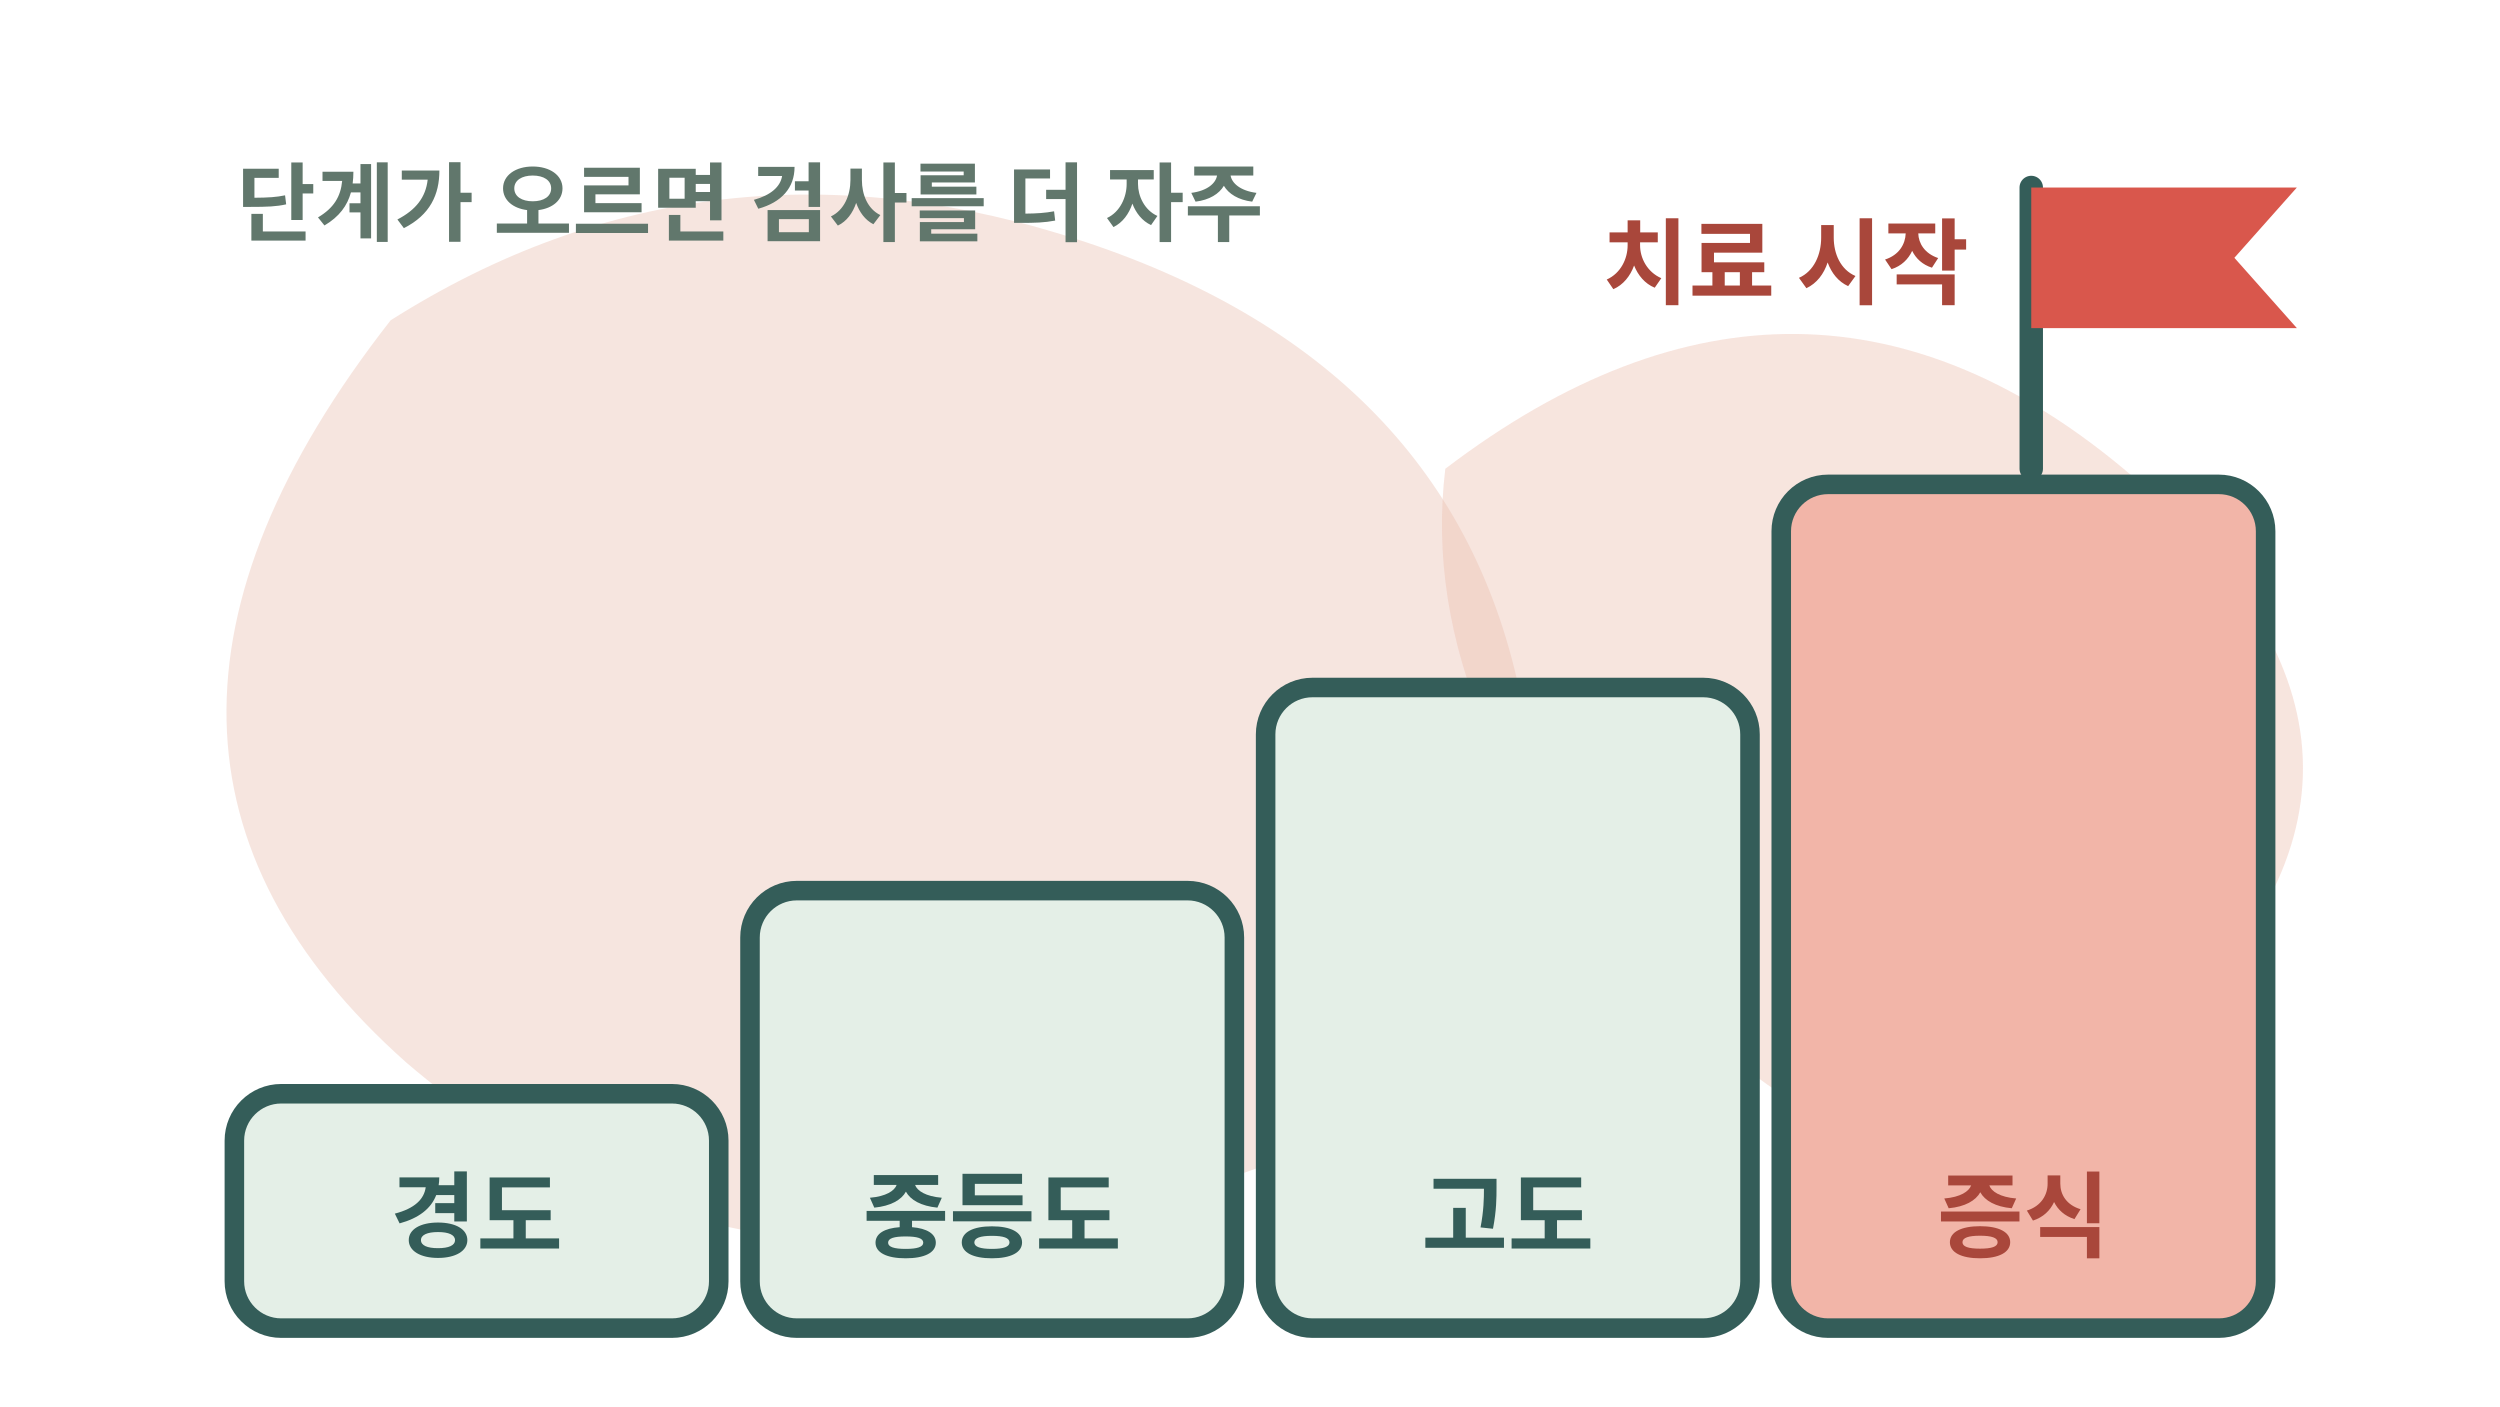
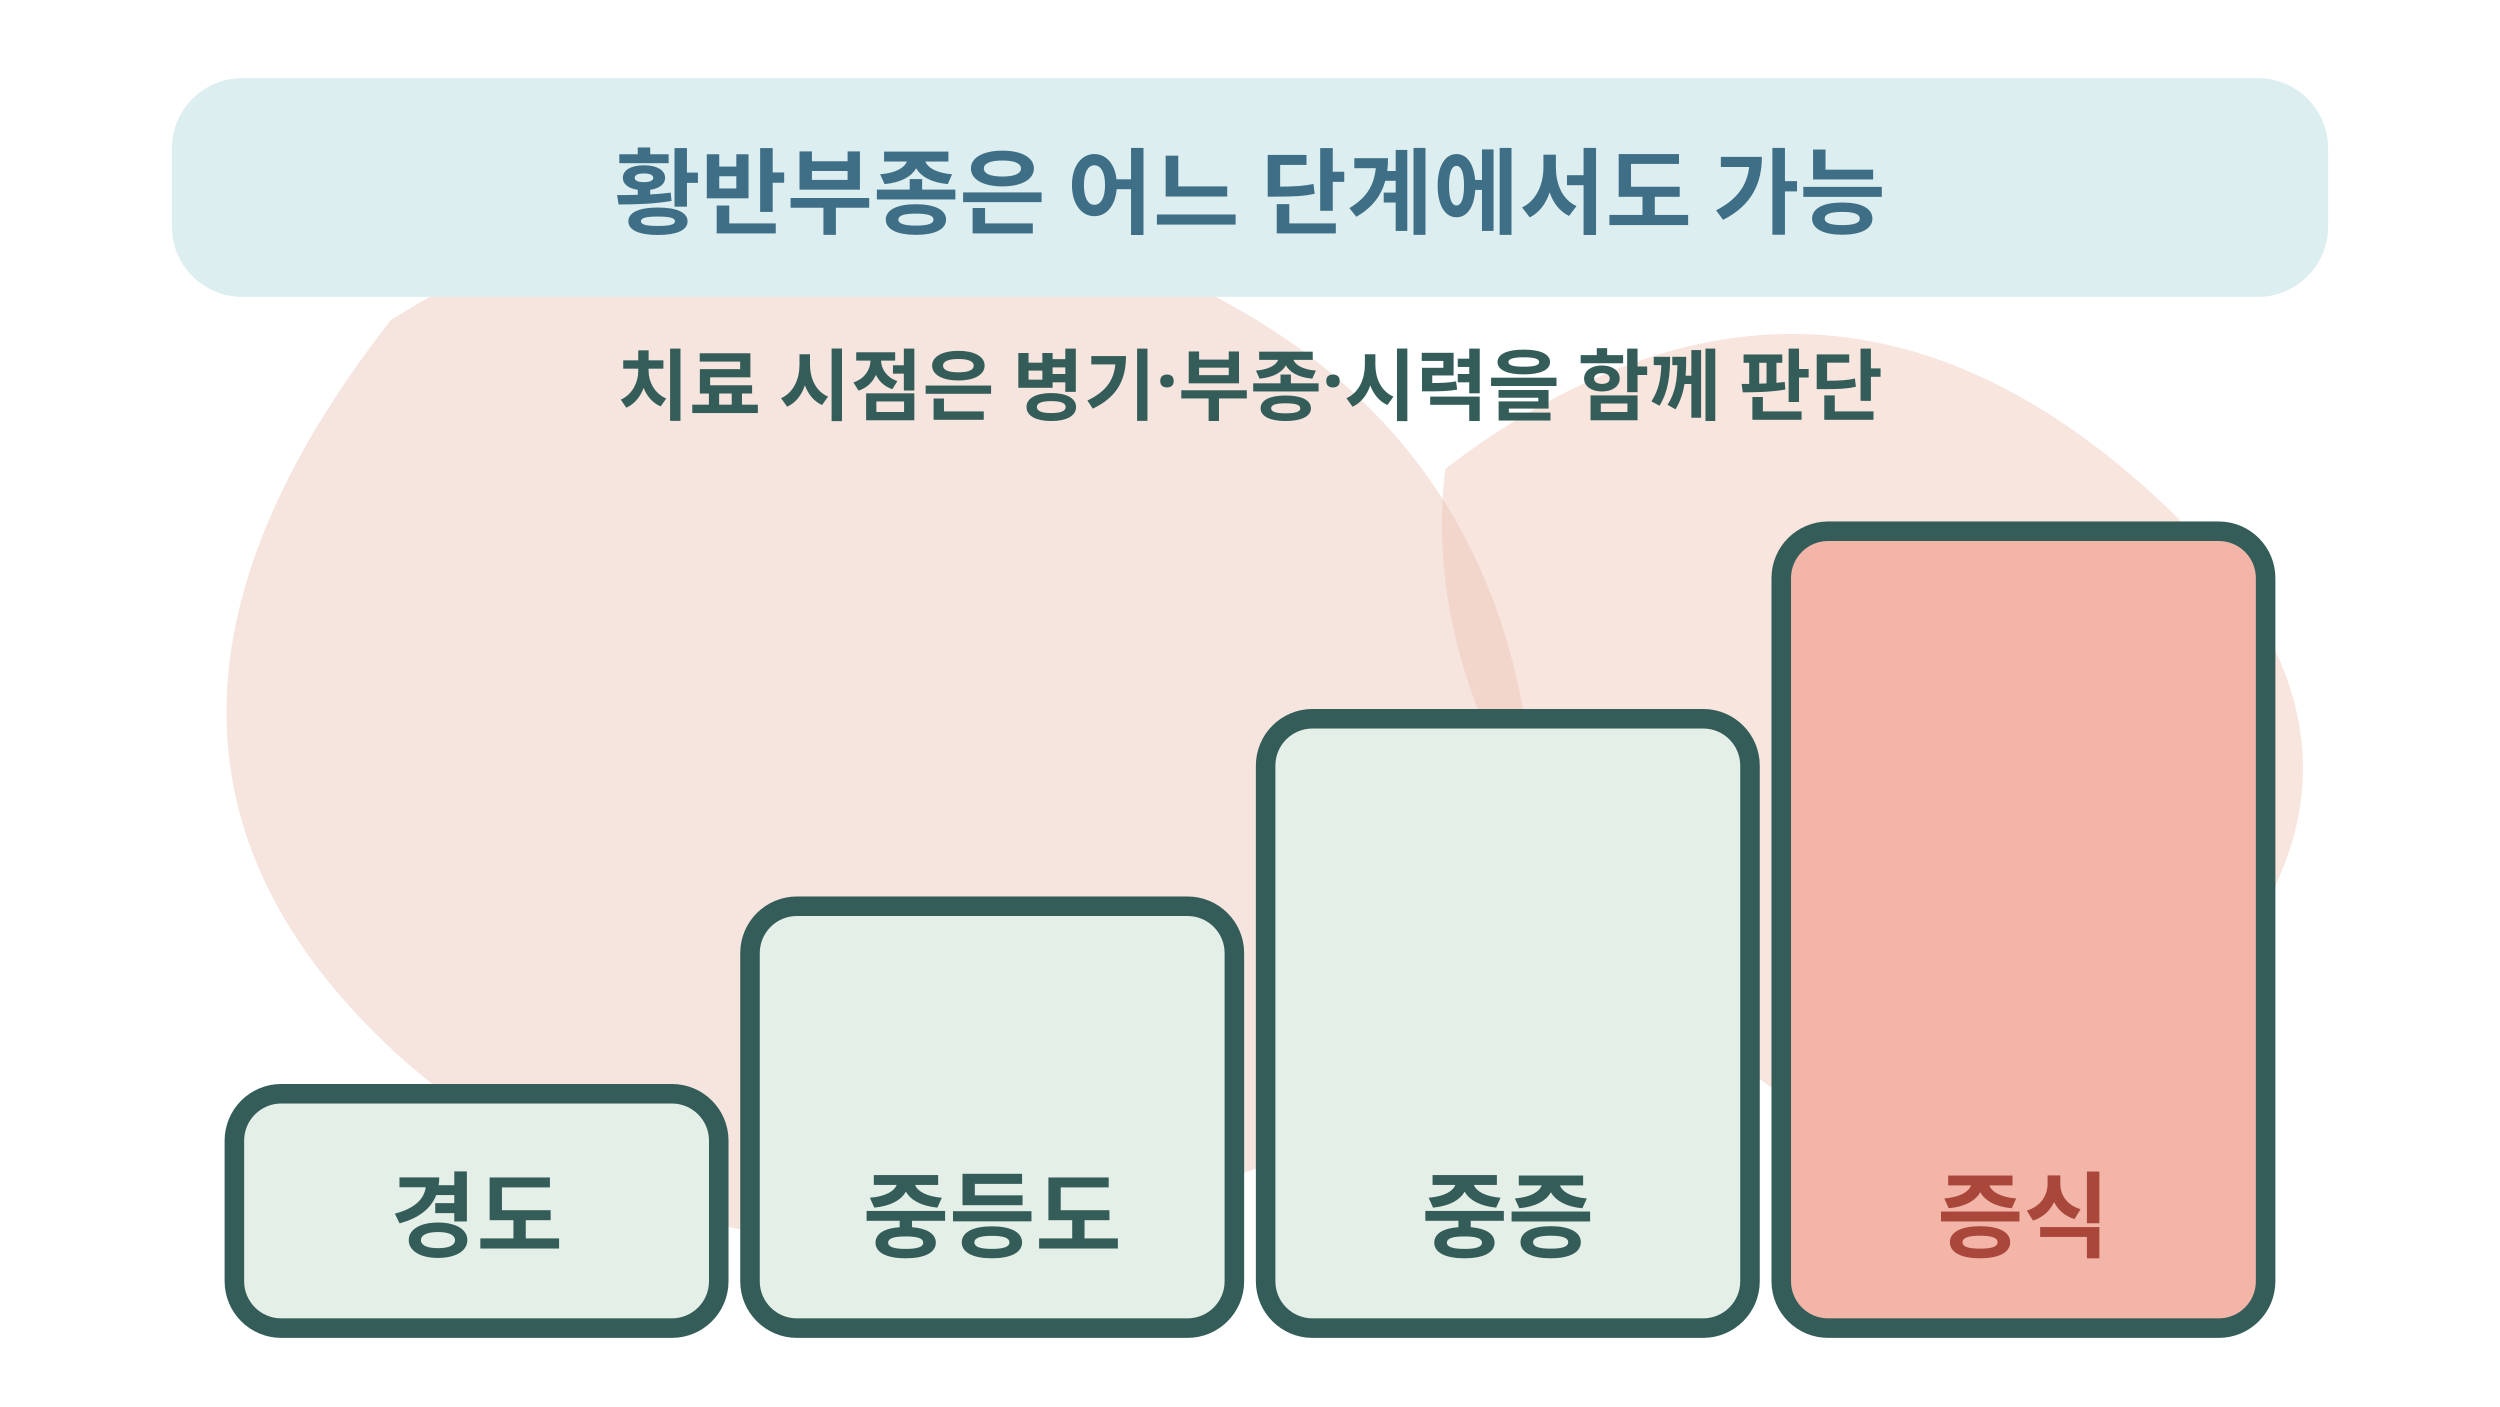
<svg xmlns="http://www.w3.org/2000/svg" viewBox="0 0 320 180" fill="none" stroke-linecap="round" stroke-linejoin="round">
  <path d="M50 41Q91 15 139 31t56 60q4 49-42 61-59 20-101-16Q7 96 50 41Z" fill="#f6e5df" />
  <path d="M185 60q46-35 88 1t3 72q-29 30-62-5t-29-68Z" fill="#edc0b1" opacity=".42" />
+   <rect x="22" y="10" width="276" height="28" rx="9" fill="#dceef0" />
+   <text x="160" y="29" font-family="'Noto Sans KR','Apple SD Gothic Neo','Malgun Gothic',sans-serif" font-size="12" font-weight="700" fill="#3f6f86" text-anchor="middle">황반부종은 어느 단계에서도 가능</text>
+   <text x="160" y="53" font-family="'Noto Sans KR','Apple SD Gothic Neo','Malgun Gothic',sans-serif" font-size="10" font-weight="700" fill="#345d59" text-anchor="middle">치료 시점은 병기·부종·시력을 함께 판단</text>
  <rect x="30" y="140" width="62" height="30" rx="6" fill="#e4efe7" stroke="#345d59" stroke-width="2.5" />
  <text x="61" y="160" font-family="'Noto Sans KR','Apple SD Gothic Neo','Malgun Gothic',sans-serif" font-size="12" font-weight="700" fill="#345d59" text-anchor="middle">경도</text>
-   <rect x="96" y="114" width="62" height="56" rx="6" fill="#e4efe7" stroke="#345d59" stroke-width="2.5" />
+   <rect x="96" y="116" width="62" height="54" rx="6" fill="#e4efe7" stroke="#345d59" stroke-width="2.5" />
  <text x="127" y="160" font-family="'Noto Sans KR','Apple SD Gothic Neo','Malgun Gothic',sans-serif" font-size="12" font-weight="700" fill="#345d59" text-anchor="middle">중등도</text>
-   <rect x="162" y="88" width="62" height="82" rx="6" fill="#e4efe7" stroke="#345d59" stroke-width="2.5" />
-   <text x="193" y="160" font-family="'Noto Sans KR','Apple SD Gothic Neo','Malgun Gothic',sans-serif" font-size="12" font-weight="700" fill="#345d59" text-anchor="middle">고도</text>
-   <rect x="228" y="62" width="62" height="108" rx="6" fill="#f2b5a8" stroke="#345d59" stroke-width="2.5" />
+   <rect x="162" y="92" width="62" height="78" rx="6" fill="#e4efe7" stroke="#345d59" stroke-width="2.5" />
+   <text x="193" y="160" font-family="'Noto Sans KR','Apple SD Gothic Neo','Malgun Gothic',sans-serif" font-size="12" font-weight="700" fill="#345d59" text-anchor="middle">중증</text>
+   <rect x="228" y="68" width="62" height="102" rx="6" fill="#f2b5a8" stroke="#345d59" stroke-width="2.5" />
  <text x="259" y="160" font-family="'Noto Sans KR','Apple SD Gothic Neo','Malgun Gothic',sans-serif" font-size="12" font-weight="700" fill="#a9473b" text-anchor="middle">증식</text>
-   <path d="M260 60V24" fill="none" stroke="#345d59" stroke-width="3" />
-   <path d="M260 24h34l-8 9 8 9h-34Z" fill="#d9574c" />
-   <text x="252" y="38" font-family="'Noto Sans KR','Apple SD Gothic Neo','Malgun Gothic',sans-serif" font-size="12" font-weight="700" fill="#a9473b" text-anchor="end">치료 시작</text>
-   <text x="96" y="30" font-family="'Noto Sans KR','Apple SD Gothic Neo','Malgun Gothic',sans-serif" font-size="11" font-weight="700" fill="#61776c" text-anchor="middle">단계가 오르면 검사를 더 자주</text>
</svg>
